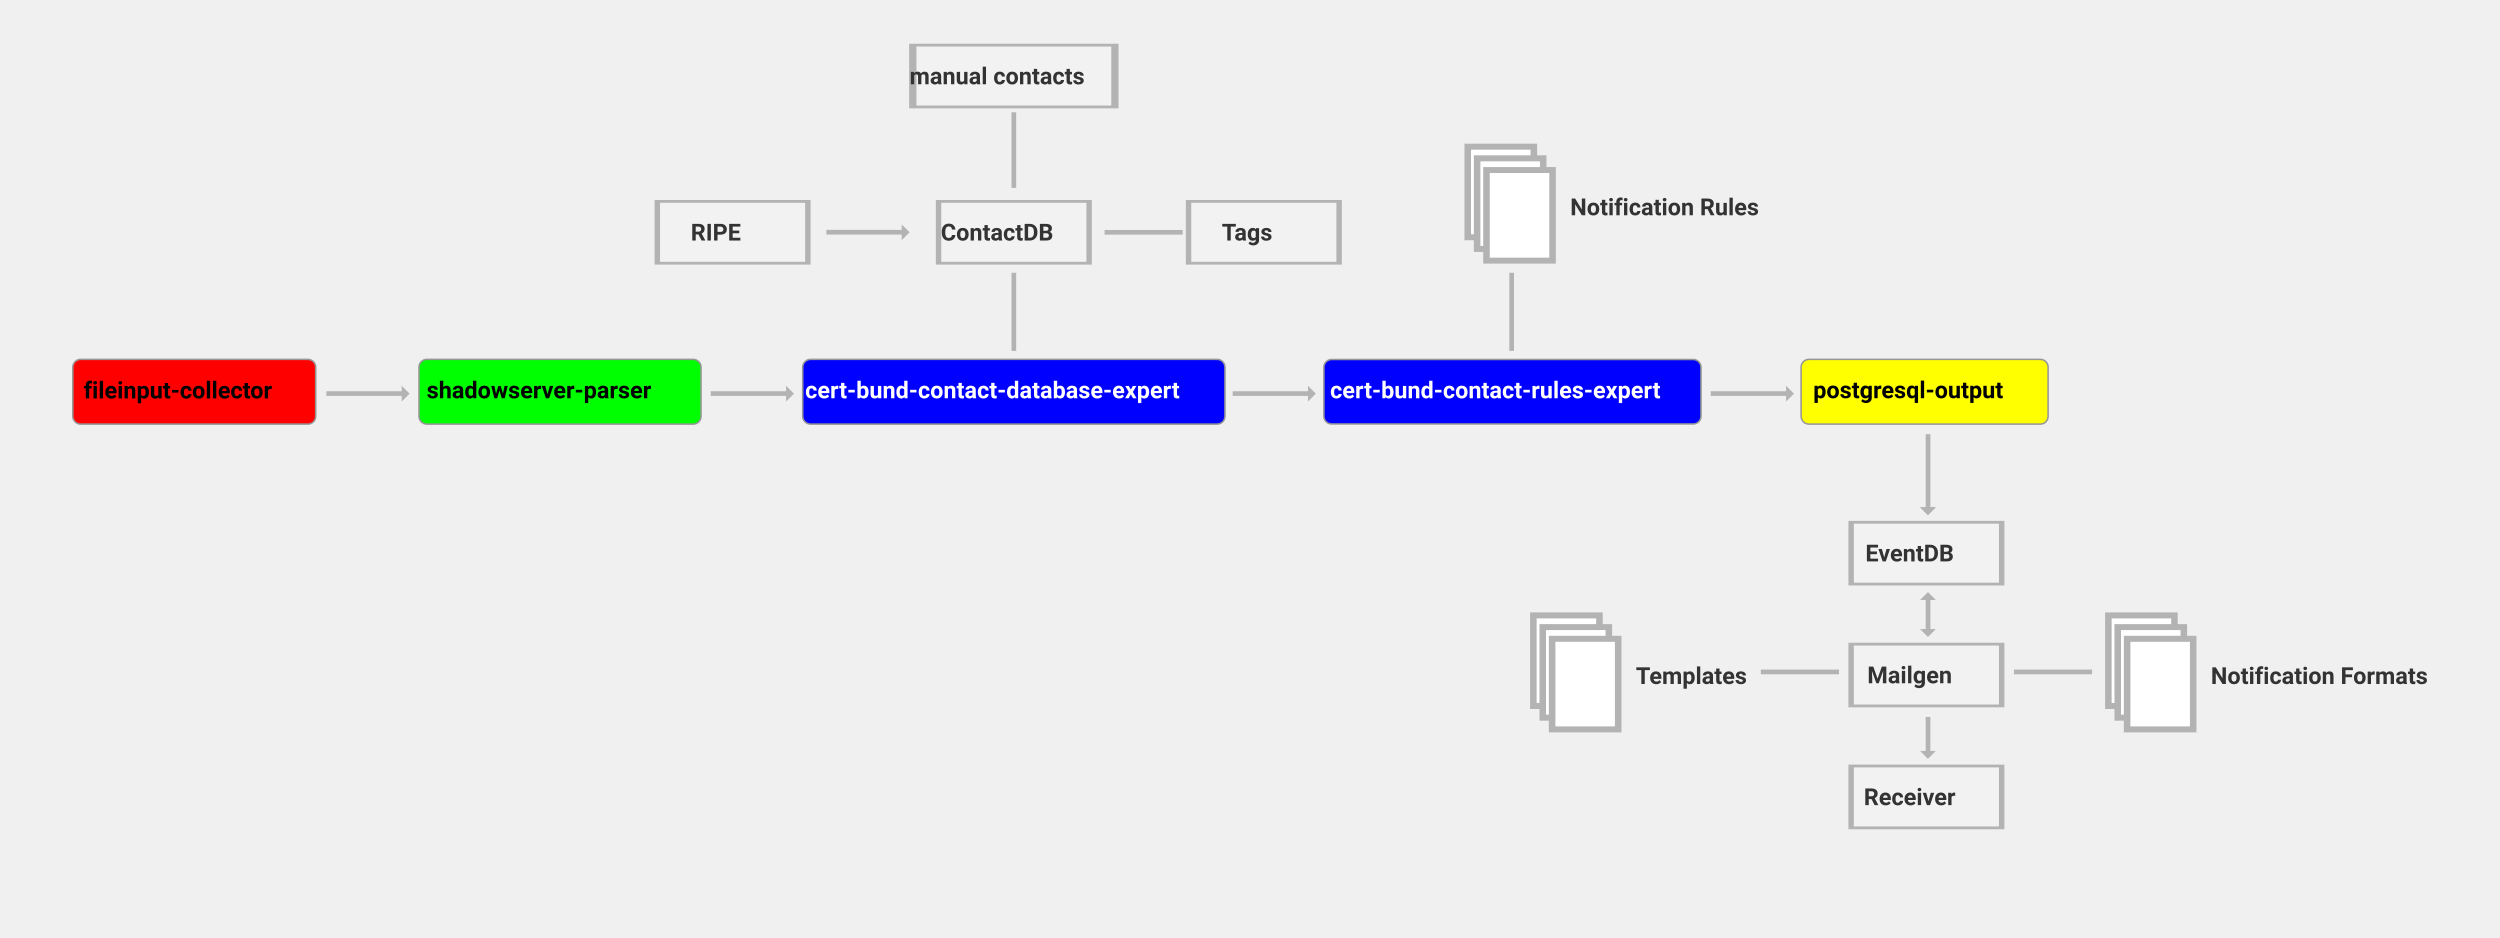
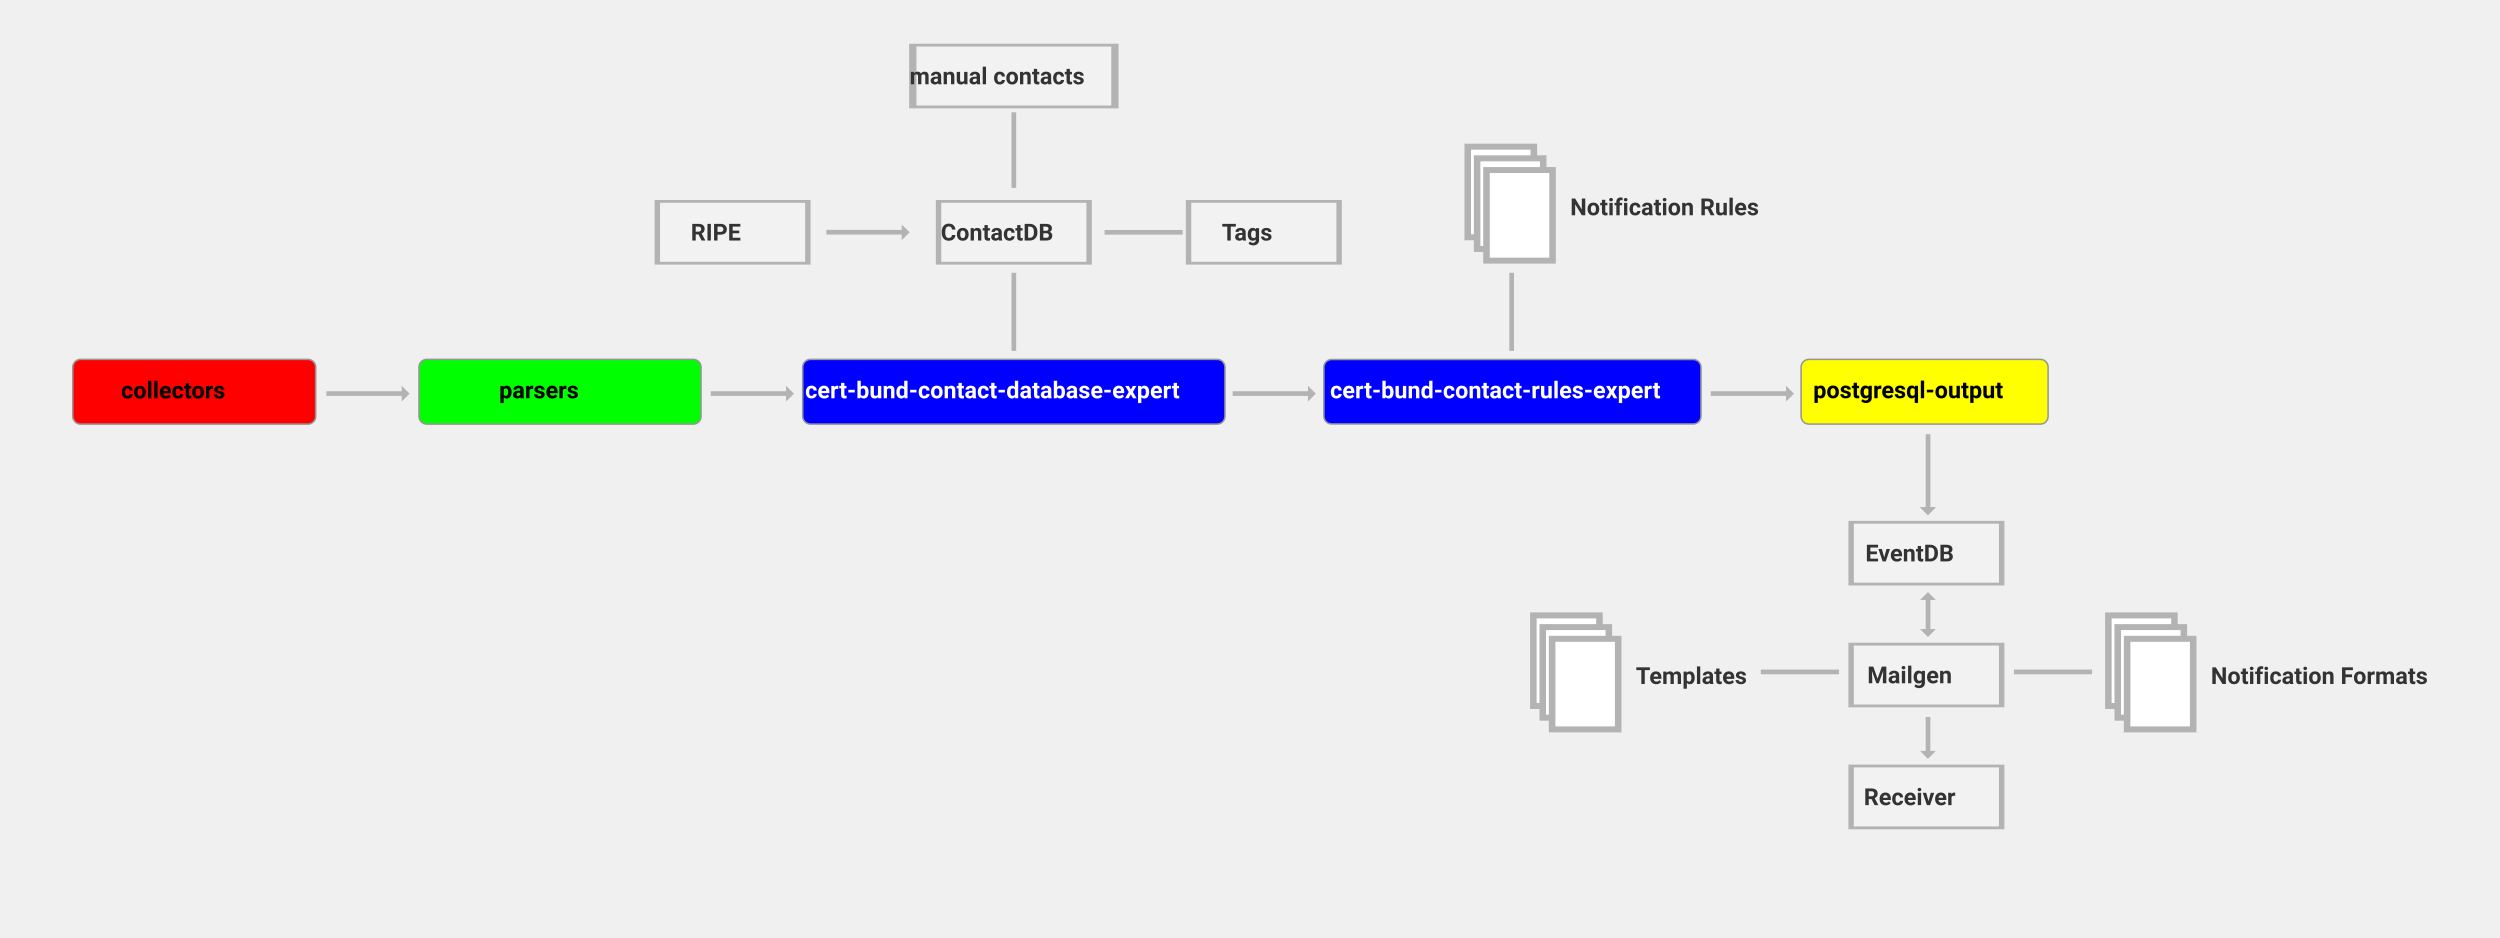
<svg xmlns="http://www.w3.org/2000/svg" width="1600" height="600" id="svg2" version="1.1">
  <defs id="defs4">
    <marker orient="auto" refY="0.0" refX="0.0" id="Arrow2Sstart" style="overflow:visible">
      <path id="path4066" style="fill-rule:evenodd;stroke-width:0.625;stroke-linejoin:round" d="M 8.719,4.034 L -2.207,0.016 L 8.719,-4.002 C 6.973,-1.63 6.983,1.616 8.719,4.034 z " transform="scale(0.3) translate(-2.3,0)" />
    </marker>
    <marker orient="auto" refY="0.0" refX="0.0" id="Arrow2Send" style="overflow:visible;">
      <path id="path4069" style="fill-rule:evenodd;stroke-width:0.625;stroke-linejoin:round;" d="M 8.719,4.034 L -2.207,0.016 L 8.719,-4.002 C 6.973,-1.63 6.983,1.616 8.719,4.034 z " transform="scale(0.3) rotate(180) translate(-2.3,0)" />
    </marker>
    <marker orient="auto" refY="0.0" refX="0.0" id="Arrow2Mend" style="overflow:visible;">
      <path id="path4063" style="fill-rule:evenodd;stroke-width:0.625;stroke-linejoin:round;" d="M 8.719,4.034 L -2.207,0.016 L 8.719,-4.002 C 6.973,-1.63 6.983,1.616 8.719,4.034 z " transform="scale(0.6) rotate(180) translate(0,0)" />
    </marker>
    <marker orient="auto" refY="0.0" refX="0.0" id="Arrow2Lend" style="overflow:visible;">
      <path id="path4057" style="fill-rule:evenodd;stroke-width:0.625;stroke-linejoin:round;" d="M 8.719,4.034 L -2.207,0.016 L 8.719,-4.002 C 6.973,-1.63 6.983,1.616 8.719,4.034 z " transform="scale(1.1) rotate(180) translate(1,0)" />
    </marker>
    <marker orient="auto" refY="0.0" refX="0.0" id="Arrow2Lstart" style="overflow:visible">
      <path id="path4054" style="fill-rule:evenodd;stroke-width:0.625;stroke-linejoin:round" d="M 8.719,4.034 L -2.207,0.016 L 8.719,-4.002 C 6.973,-1.63 6.983,1.616 8.719,4.034 z " transform="scale(1.1) translate(1,0)" />
    </marker>
    <marker orient="auto" refY="0.0" refX="0.0" id="Arrow1Send" style="overflow:visible;">
      <path id="path4051" d="M 0.0,0.0 L 5.0,-5.0 L -12.5,0.0 L 5.0,5.0 L 0.0,0.0 z " style="fill-rule:evenodd;stroke:#000000;stroke-width:1.0pt;" transform="scale(0.2) rotate(180) translate(6,0)" />
    </marker>
    <marker orient="auto" refY="0.0" refX="0.0" id="SquareM" style="overflow:visible">
      <path id="path4109" d="M -5.0,-5.0 L -5.0,5.0 L 5.0,5.0 L 5.0,-5.0 L -5.0,-5.0 z " style="fill-rule:evenodd;stroke:#000000;stroke-width:1.0pt" transform="scale(0.4)" />
    </marker>
    <marker orient="auto" refY="0.0" refX="0.0" id="Arrow2Mstart" style="overflow:visible">
      <path id="path4060" style="fill-rule:evenodd;stroke-width:0.625;stroke-linejoin:round" d="M 8.719,4.034 L -2.207,0.016 L 8.719,-4.002 C 6.973,-1.63 6.983,1.616 8.719,4.034 z " transform="scale(0.6) translate(0,0)" />
    </marker>
    <marker orient="auto" refY="0.0" refX="0.0" id="Arrow1Mstart" style="overflow:visible">
      <path id="path4042" d="M 0.0,0.0 L 5.0,-5.0 L -12.5,0.0 L 5.0,5.0 L 0.0,0.0 z " style="fill-rule:evenodd;stroke:#000000;stroke-width:1.0pt" transform="scale(0.4) translate(10,0)" />
    </marker>
    <marker orient="auto" refY="0.0" refX="0.0" id="Arrow1Lend" style="overflow:visible;">
      <path id="path4039" d="M 0.0,0.0 L 5.0,-5.0 L -12.5,0.0 L 5.0,5.0 L 0.0,0.0 z " style="fill-rule:evenodd;stroke:#000000;stroke-width:1.0pt;" transform="scale(0.8) rotate(180) translate(12.5,0)" />
    </marker>
  </defs>
  <g id="layer1" transform="translate(0,-452.3622)">
    <g id="g3142" transform="translate(-18.28571,-40)">
      <rect y="722.362" x="64.877" height="41.429" width="155.459" id="rect2985" style="fill:#ff0000;fill-opacity:1;stroke:#969696;stroke-opacity:1" ry="5" />
      <text id="text3023" y="747.343" x="142.578" style="font-style:normal;font-variant:normal;font-weight:bold;font-stretch:normal;line-height:0%;font-family:Roboto;-inkscape-font-specification:'Sans Bold';letter-spacing:0px;word-spacing:0px;fill:#000000;fill-opacity:1;stroke:none" xml:space="preserve">
-         <tspan style="font-weight:bold;font-size:15px;line-height:1.25;-inkscape-font-specification:'Roboto Bold';text-align:center;text-anchor:middle;fill:#000000" y="747.343" x="142.578" id="tspan3025">fileinput-collector</tspan>
+         <tspan style="font-weight:bold;font-size:15px;line-height:1.25;-inkscape-font-specification:'Roboto Bold';text-align:center;text-anchor:middle;fill:#000000" y="747.343" x="142.578" id="tspan3025">collectors</tspan>
+         <tspan style="font-weight:bold;font-size:15px;line-height:1.25;-inkscape-font-specification:'Roboto Bold';text-align:center;text-anchor:middle;fill:#000000" y="755.609" x="142.578" id="tspan1" />
      </text>
    </g>
    <g id="g3147" transform="translate(-79.14286,-40)">
      <g id="g3169" transform="translate(-5.050763,0)">
        <rect style="fill:#00ff00;fill-opacity:1;stroke:#969696;stroke-opacity:1" id="rect2985-7" width="180.51" height="41.429" x="352.352" y="722.362" ry="5" />
        <text xml:space="preserve" style="font-style:normal;font-variant:normal;font-weight:bold;font-stretch:normal;line-height:0%;font-family:Roboto;-inkscape-font-specification:'Sans Bold';letter-spacing:0px;word-spacing:0px;fill:#000000;fill-opacity:1;stroke:none" x="442.578" y="747.266" id="text3023-5">
-           <tspan id="tspan3025-3" x="442.578" y="747.266" style="font-weight:bold;font-size:15px;line-height:1.25;-inkscape-font-specification:'Roboto Bold';text-align:center;text-anchor:middle;fill:#000000">shadowserver-parser</tspan>
+           <tspan id="tspan3025-3" x="442.578" y="747.266" style="font-weight:bold;font-size:15px;line-height:1.25;-inkscape-font-specification:'Roboto Bold';text-align:center;text-anchor:middle;fill:#000000">parsers</tspan>
        </text>
      </g>
    </g>
    <g id="g3152" transform="translate(-74,-20)">
      <g id="g3187" transform="translate(0,-20)">
        <rect style="fill:#0000ff;fill-opacity:1;stroke:#969696;stroke-opacity:1" id="rect2985-7-5" width="270.25" height="41.429" x="587.735" y="722.362" ry="5" />
        <text xml:space="preserve" style="font-style:normal;font-variant:normal;font-weight:bold;font-stretch:normal;line-height:0%;font-family:Roboto;-inkscape-font-specification:'Sans Bold';letter-spacing:0px;word-spacing:0px;fill:#ffffff;fill-opacity:1;stroke:none" x="722.578" y="747.266" id="text3023-5-6">
          <tspan id="tspan3025-3-2" x="722.578" y="747.266" style="font-weight:bold;font-size:15px;line-height:1.25;-inkscape-font-specification:'Roboto Bold';text-align:center;text-anchor:middle;fill:#ffffff">cert-bund-contact-database-expert</tspan>
        </text>
      </g>
    </g>
    <g id="g3157" transform="translate(-55.14286,-40)">
      <rect y="722.448" x="902.439" height="41.256" width="241.347" id="rect2985-7-5-9" style="fill:#0000ff;fill-opacity:1;stroke:#969696;stroke-opacity:1" ry="4.914" />
      <text id="text3023-5-6-1" y="747.266" x="1022.578" style="font-style:normal;font-variant:normal;font-weight:bold;font-stretch:normal;line-height:0%;font-family:Roboto;-inkscape-font-specification:'Sans Bold';letter-spacing:0px;word-spacing:0px;fill:#ffffff;fill-opacity:1;stroke:none" xml:space="preserve">
        <tspan style="font-weight:bold;font-size:15px;line-height:1.25;-inkscape-font-specification:'Roboto Bold';text-align:center;text-anchor:middle;fill:#ffffff" y="747.266" x="1022.578" id="tspan3025-3-2-2">cert-bund-contact-rules-expert</tspan>
      </text>
    </g>
    <g id="g3162" transform="translate(-130.8571,-40)">
      <rect y="722.362" x="1283.571" height="41.429" width="158.071" id="rect2985-7-5-9-7" style="fill:#ffff00;fill-opacity:1;stroke:#969696;stroke-opacity:1" ry="5" />
      <text id="text3023-5-6-1-0" y="747.193" x="1362.578" style="font-style:normal;font-variant:normal;font-weight:bold;font-stretch:normal;line-height:0%;font-family:Roboto;-inkscape-font-specification:'Sans Bold';letter-spacing:0px;word-spacing:0px;fill:#000000;fill-opacity:1;stroke:none" xml:space="preserve">
        <tspan style="font-weight:bold;font-size:15px;line-height:1.25;-inkscape-font-specification:'Roboto Bold';text-align:center;text-anchor:middle;fill:#000000" y="747.193" x="1362.578" id="tspan3025-3-2-2-9">postgresql-output</tspan>
      </text>
    </g>
    <g id="g3198" transform="translate(-286.0356,-225.363)">
      <rect y="928.113" x="494.934" height="3" width="50" id="rect3194" style="fill:#b3b3b3;fill-opacity:1;stroke:none" />
      <path transform="matrix(0.3687183,0,0,0.6355945,341.0681,654.2485)" d="m 561.701,433.325 -6.86,3.961 -6.86,3.961 0,-7.922 0,-7.922 6.86,3.961 z" id="path3196" style="fill:#b3b3b3;fill-opacity:1;stroke:none" />
    </g>
    <g id="g3198-2" transform="translate(-40.03561,-225.363)">
      <rect y="928.113" x="494.934" height="3" width="50" id="rect3194-6" style="fill:#b3b3b3;fill-opacity:1;stroke:none" />
      <path transform="matrix(0.3687183,0,0,0.6355945,341.0681,654.2485)" d="m 561.701,433.325 -6.86,3.961 -6.86,3.961 0,-7.922 0,-7.922 6.86,3.961 z" id="path3196-1" style="fill:#b3b3b3;fill-opacity:1;stroke:none" />
    </g>
    <g id="g3198-2-8" transform="translate(293.9644,-225.363)">
      <rect y="928.113" x="494.934" height="3" width="50" id="rect3194-6-7" style="fill:#b3b3b3;fill-opacity:1;stroke:none" />
      <path transform="matrix(0.3687183,0,0,0.6355945,341.0681,654.2485)" d="m 561.701,433.325 -6.86,3.961 -6.86,3.961 0,-7.922 0,-7.922 6.86,3.961 z" id="path3196-1-9" style="fill:#b3b3b3;fill-opacity:1;stroke:none" />
    </g>
    <g id="g3198-2-8-2" transform="translate(599.9644,-225.363)">
      <rect y="928.113" x="494.934" height="3" width="50" id="rect3194-6-7-0" style="fill:#b3b3b3;fill-opacity:1;stroke:none" />
      <path transform="matrix(0.3687183,0,0,0.6355945,341.0681,654.2485)" d="m 561.701,433.325 -6.86,3.961 -6.86,3.961 0,-7.922 0,-7.922 6.86,3.961 z" id="path3196-1-9-2" style="fill:#b3b3b3;fill-opacity:1;stroke:none" />
      <path transform="matrix(0,0.3687183,-0.6355945,0,909.3397,800.2879)" d="m 561.701,433.325 -6.86,3.961 -6.86,3.961 0,-7.922 0,-7.922 6.86,3.961 z" id="path3196-1-9-2-3" style="fill:#b3b3b3;fill-opacity:1;stroke:none" />
    </g>
    <rect y="965.966" x="-676.926" height="3" width="50" id="rect3194-6-7-0-7" style="fill:#b3b3b3;fill-opacity:1;stroke:none" transform="rotate(-90)" />
    <g id="g4163" transform="rotate(-90,616.9377,584.156)">
      <g transform="matrix(0.7379252,0,0,0.8073555,162.9433,154.921)" style="fill:#ffffff;fill-opacity:1;stroke:#b3b3b3;stroke-width:5.182;stroke-miterlimit:4;stroke-dasharray:none;stroke-opacity:1" id="g4097-9-2" />
      <g transform="matrix(0.7379252,0,0,0.8073555,155.4593,160.921)" style="fill:#ffffff;fill-opacity:1;stroke:#b3b3b3;stroke-width:5.182;stroke-miterlimit:4;stroke-dasharray:none;stroke-opacity:1" id="g4097-9" />
      <g transform="matrix(0.7379252,0,0,0.8073555,147.9753,166.921)" style="fill:#ffffff;fill-opacity:1;stroke:#b3b3b3;stroke-width:5.182;stroke-miterlimit:4;stroke-dasharray:none;stroke-opacity:1" id="g4097">
        <g id="g4179">
          <text id="text4171" y="630.118" x="1060.082" style="font-style:normal;font-variant:normal;font-weight:bold;font-stretch:normal;line-height:0%;font-family:Roboto;-inkscape-font-specification:'Sans Bold';letter-spacing:0px;word-spacing:0px;fill:#000000;fill-opacity:1;stroke:none" xml:space="preserve" transform="matrix(0,1.238612,-1.355151,0,1481.341,-315.6548)">
            <tspan style="font-weight:bold;font-size:15px;line-height:1.25;-inkscape-font-specification:'Roboto Bold';fill:#333333" y="630.118" x="1060.082" id="tspan4173">Notification Rules</tspan>
          </text>
          <rect transform="rotate(90,17.57364,2.710298)" y="-666.641" x="931.004" height="78.571" width="52.381" id="rect3327-2-8" style="fill:#ffffff;fill-opacity:1;stroke:#b3b3b3;stroke-width:5.182;stroke-miterlimit:4;stroke-dasharray:none;stroke-opacity:1" />
          <rect transform="rotate(90,8.786824,1.355151)" y="-666.641" x="931.004" height="78.571" width="52.381" id="rect3327-2" style="fill:#ffffff;fill-opacity:1;stroke:#b3b3b3;stroke-width:5.182;stroke-miterlimit:4;stroke-dasharray:none;stroke-opacity:1" />
          <rect transform="rotate(90)" y="-666.641" x="931.004" height="78.571" width="52.381" id="rect3327" style="fill:#ffffff;fill-opacity:1;stroke:#b3b3b3;stroke-width:5.182;stroke-miterlimit:4;stroke-dasharray:none;stroke-opacity:1" />
        </g>
      </g>
    </g>
    <g id="g4163-7" transform="rotate(-90,787.9377,713.156)">
      <g transform="matrix(0.7379252,0,0,0.8073555,162.9433,154.921)" style="fill:#ffffff;fill-opacity:1;stroke:#b3b3b3;stroke-width:5.182;stroke-miterlimit:4;stroke-dasharray:none;stroke-opacity:1" id="g4097-9-2-6" />
      <g transform="matrix(0.7379252,0,0,0.8073555,155.4593,160.921)" style="fill:#ffffff;fill-opacity:1;stroke:#b3b3b3;stroke-width:5.182;stroke-miterlimit:4;stroke-dasharray:none;stroke-opacity:1" id="g4097-9-5" />
      <g transform="matrix(0.7379252,0,0,0.8073555,147.9753,166.921)" style="fill:#ffffff;fill-opacity:1;stroke:#b3b3b3;stroke-width:5.182;stroke-miterlimit:4;stroke-dasharray:none;stroke-opacity:1" id="g4097-6">
        <g id="g4179-9">
          <text id="text4171-3" y="630.118" x="1060.082" style="font-style:normal;font-variant:normal;font-weight:bold;font-stretch:normal;line-height:0%;font-family:Roboto;-inkscape-font-specification:'Sans Bold';letter-spacing:0px;word-spacing:0px;fill:#000000;fill-opacity:1;stroke:none" xml:space="preserve" transform="matrix(0,1.238612,-1.355151,0,1481.341,-315.6548)">
            <tspan style="font-weight:bold;font-size:15px;line-height:1.25;-inkscape-font-specification:'Roboto Bold';fill:#333333" y="630.118" x="1060.082" id="tspan4173-7">Templates</tspan>
          </text>
          <rect transform="rotate(90,17.57364,2.710298)" y="-666.641" x="931.004" height="78.571" width="52.381" id="rect3327-2-8-4" style="fill:#ffffff;fill-opacity:1;stroke:#b3b3b3;stroke-width:5.182;stroke-miterlimit:4;stroke-dasharray:none;stroke-opacity:1" />
          <rect transform="rotate(90,8.786824,1.355151)" y="-666.641" x="931.004" height="78.571" width="52.381" id="rect3327-2-5" style="fill:#ffffff;fill-opacity:1;stroke:#b3b3b3;stroke-width:5.182;stroke-miterlimit:4;stroke-dasharray:none;stroke-opacity:1" />
          <rect transform="rotate(90)" y="-666.641" x="931.004" height="78.571" width="52.381" id="rect3327-25" style="fill:#ffffff;fill-opacity:1;stroke:#b3b3b3;stroke-width:5.182;stroke-miterlimit:4;stroke-dasharray:none;stroke-opacity:1" />
        </g>
      </g>
    </g>
    <g id="g4163-7-4" transform="rotate(-90,971.9377,529.156)">
      <g transform="matrix(0.7379252,0,0,0.8073555,162.9433,154.921)" style="fill:#ffffff;fill-opacity:1;stroke:#b3b3b3;stroke-width:5.182;stroke-miterlimit:4;stroke-dasharray:none;stroke-opacity:1" id="g4097-9-2-6-7" />
      <g transform="matrix(0.7379252,0,0,0.8073555,155.4593,160.921)" style="fill:#ffffff;fill-opacity:1;stroke:#b3b3b3;stroke-width:5.182;stroke-miterlimit:4;stroke-dasharray:none;stroke-opacity:1" id="g4097-9-5-4" />
      <g transform="matrix(0.7379252,0,0,0.8073555,147.9753,166.921)" style="fill:#ffffff;fill-opacity:1;stroke:#b3b3b3;stroke-width:5.182;stroke-miterlimit:4;stroke-dasharray:none;stroke-opacity:1" id="g4097-6-4">
        <g id="g4179-9-3">
          <text id="text4171-3-0" y="630.118" x="1060.082" style="font-style:normal;font-variant:normal;font-weight:bold;font-stretch:normal;line-height:0%;font-family:Roboto;-inkscape-font-specification:'Sans Bold';letter-spacing:0px;word-spacing:0px;fill:#000000;fill-opacity:1;stroke:none" xml:space="preserve" transform="matrix(0,1.238612,-1.355151,0,1481.341,-315.6548)">
            <tspan style="font-weight:bold;font-size:15px;line-height:1.25;-inkscape-font-specification:'Roboto Bold';fill:#333333" y="630.118" x="1060.082" id="tspan4173-7-7">Notification Formats</tspan>
          </text>
          <rect transform="rotate(90,17.57364,2.710298)" y="-666.641" x="931.004" height="78.571" width="52.381" id="rect3327-2-8-4-8" style="fill:#ffffff;fill-opacity:1;stroke:#b3b3b3;stroke-width:5.182;stroke-miterlimit:4;stroke-dasharray:none;stroke-opacity:1" />
          <rect transform="rotate(90,8.786824,1.355151)" y="-666.641" x="931.004" height="78.571" width="52.381" id="rect3327-2-5-6" style="fill:#ffffff;fill-opacity:1;stroke:#b3b3b3;stroke-width:5.182;stroke-miterlimit:4;stroke-dasharray:none;stroke-opacity:1" />
          <rect transform="rotate(90)" y="-666.641" x="931.004" height="78.571" width="52.381" id="rect3327-25-8" style="fill:#ffffff;fill-opacity:1;stroke:#b3b3b3;stroke-width:5.182;stroke-miterlimit:4;stroke-dasharray:none;stroke-opacity:1" />
        </g>
      </g>
    </g>
    <rect y="647.36" x="-676.926" height="3" width="50" id="rect1" style="fill:#b3b3b3;fill-opacity:1;stroke:none" transform="rotate(-90)" />
    <rect y="-1235.432" x="730.219" height="3" width="48.393" id="rect3194-6-7-0-7-6" style="fill:#b3b3b3;fill-opacity:1;stroke:none" transform="rotate(90)" />
    <g id="g4241" transform="rotate(90,964.13,1199.415)">
      <g transform="matrix(0.935402,0,0,1.805178,9.015003,-758.4902)" id="g4163-1">
        <g id="g4097-9-2-2" style="fill:#ffffff;fill-opacity:1;stroke:#b3b3b3;stroke-width:5.182;stroke-miterlimit:4;stroke-dasharray:none;stroke-opacity:1" transform="matrix(0.7379252,0,0,0.8073555,162.9433,154.921)" />
        <g id="g4097-9-9" style="fill:#ffffff;fill-opacity:1;stroke:#b3b3b3;stroke-width:5.182;stroke-miterlimit:4;stroke-dasharray:none;stroke-opacity:1" transform="matrix(0.7379252,0,0,0.8073555,155.4593,160.921)" />
        <g id="g4097-3" style="fill:#ffffff;fill-opacity:1;stroke:#b3b3b3;stroke-width:5.182;stroke-miterlimit:4;stroke-dasharray:none;stroke-opacity:1" transform="matrix(0.7379252,0,0,0.7432413,147.9753,227.9732)">
          <g id="g4179-1">
            <rect style="fill:#f2f2f2;fill-opacity:1;stroke:#b3b3b3;stroke-width:2.591;stroke-miterlimit:4;stroke-dasharray:none;stroke-opacity:1" id="rect3327-5" width="57.309" height="71.814" x="-642.458" y="-988.148" transform="scale(-1)" />
          </g>
        </g>
      </g>
      <text transform="rotate(-90)" id="text4237" y="576.372" x="-930.906" style="font-style:normal;font-variant:normal;font-weight:bold;font-stretch:normal;line-height:0%;font-family:Roboto;-inkscape-font-specification:'Sans Bold';letter-spacing:0px;word-spacing:0px;fill:#000000;fill-opacity:1;stroke:none" xml:space="preserve">
        <tspan style="font-weight:bold;font-size:15px;line-height:1.25;-inkscape-font-specification:'Roboto Bold';text-align:center;text-anchor:middle;fill:#333333" y="576.372" x="-930.906" id="tspan4239">EventDB</tspan>
      </text>
    </g>
    <rect y="-883.899" x="-1338.932" height="3" width="50" id="rect3194-6-7-0-7-6-0" style="fill:#b3b3b3;fill-opacity:1;stroke:none" transform="scale(-1)" />
    <rect y="-1235.432" x="833.219" height="3" width="25" id="rect3194-6-7-0-7-6-5" style="fill:#b3b3b3;fill-opacity:1;stroke:none" transform="rotate(90)" />
    <rect y="-883.899" x="-1176.932" height="3" width="50" id="rect3194-6-7-0-7-6-0-4" style="fill:#b3b3b3;fill-opacity:1;stroke:none" transform="scale(-1)" />
    <rect y="-1235.431" x="911.219" height="3" width="25" id="rect3194-6-7-0-7-6-5-8" style="fill:#b3b3b3;fill-opacity:1;stroke:none" transform="rotate(90)" />
    <g transform="rotate(90,925.13,1238.415)" id="g4241-9">
      <g transform="matrix(0.935402,0,0,1.805178,9.015003,-758.4902)" id="g4163-1-2">
        <g id="g4097-9-2-2-6" style="fill:#ffffff;fill-opacity:1;stroke:#b3b3b3;stroke-width:5.182;stroke-miterlimit:4;stroke-dasharray:none;stroke-opacity:1" transform="matrix(0.7379252,0,0,0.8073555,162.9433,154.921)" />
        <g id="g4097-9-9-6" style="fill:#ffffff;fill-opacity:1;stroke:#b3b3b3;stroke-width:5.182;stroke-miterlimit:4;stroke-dasharray:none;stroke-opacity:1" transform="matrix(0.7379252,0,0,0.8073555,155.4593,160.921)" />
        <g id="g4097-3-4" style="fill:#ffffff;fill-opacity:1;stroke:#b3b3b3;stroke-width:5.182;stroke-miterlimit:4;stroke-dasharray:none;stroke-opacity:1" transform="matrix(0.7379252,0,0,0.7432413,147.9753,227.9732)">
          <g id="g4179-1-9">
            <rect style="fill:#f2f2f2;fill-opacity:1;stroke:#b3b3b3;stroke-width:2.591;stroke-miterlimit:4;stroke-dasharray:none;stroke-opacity:1" id="rect3327-5-5" width="57.309" height="71.814" x="-642.458" y="-988.148" transform="scale(-1)" />
          </g>
        </g>
      </g>
      <text transform="rotate(-90)" id="text4237-0" y="576.372" x="-930.906" style="font-style:normal;font-variant:normal;font-weight:bold;font-stretch:normal;line-height:0%;font-family:Roboto;-inkscape-font-specification:'Sans Bold';letter-spacing:0px;word-spacing:0px;fill:#000000;fill-opacity:1;stroke:none" xml:space="preserve">
        <tspan style="font-weight:bold;font-size:15px;line-height:1.25;-inkscape-font-specification:'Roboto Bold';text-align:center;text-anchor:middle;fill:#333333" y="576.372" x="-930.906" id="tspan4239-4">Mailgen</tspan>
      </text>
    </g>
    <g transform="rotate(90,858.13,1289.415)" id="g4241-9-8">
      <g transform="matrix(0.935402,0,0,1.805178,-30.985,-774.4902)" id="g4163-1-2-7">
        <g id="g4097-9-2-2-6-1" style="fill:#ffffff;fill-opacity:1;stroke:#b3b3b3;stroke-width:5.182;stroke-miterlimit:4;stroke-dasharray:none;stroke-opacity:1" transform="matrix(0.7379252,0,0,0.8073555,162.9433,154.921)" />
        <g id="g4097-9-9-6-7" style="fill:#ffffff;fill-opacity:1;stroke:#b3b3b3;stroke-width:5.182;stroke-miterlimit:4;stroke-dasharray:none;stroke-opacity:1" transform="matrix(0.7379252,0,0,0.8073555,155.4593,160.921)" />
        <g id="g4097-3-4-2" style="fill:#ffffff;fill-opacity:1;stroke:#b3b3b3;stroke-width:5.182;stroke-miterlimit:4;stroke-dasharray:none;stroke-opacity:1" transform="matrix(0.7379252,0,0,0.7432413,147.9753,227.9732)">
          <g id="g4179-1-9-7">
            <rect style="fill:#f2f2f2;fill-opacity:1;stroke:#b3b3b3;stroke-width:2.591;stroke-miterlimit:4;stroke-dasharray:none;stroke-opacity:1" id="rect3327-5-5-2" width="57.309" height="71.814" x="-642.458" y="-988.148" transform="scale(-1)" />
          </g>
        </g>
      </g>
      <text transform="rotate(-90)" id="text4237-0-2" y="536.372" x="-914.906" style="font-style:normal;font-variant:normal;font-weight:bold;font-stretch:normal;line-height:0%;font-family:Roboto;-inkscape-font-specification:'Sans Bold';letter-spacing:0px;word-spacing:0px;fill:#000000;fill-opacity:1;stroke:none" xml:space="preserve">
        <tspan style="font-weight:bold;font-size:15px;line-height:1.25;-inkscape-font-specification:'Roboto Bold';text-align:center;text-anchor:middle;fill:#333333" y="536.372" x="-914.906" id="tspan4239-4-6">Receiver</tspan>
      </text>
    </g>
    <g id="g4241-3" transform="rotate(90,774.7919,804.7142)">
      <g transform="matrix(0.935402,0,0,1.805178,9.015003,-758.4902)" id="g4163-1-6">
        <g id="g4097-9-2-2-7" style="fill:#ffffff;fill-opacity:1;stroke:#b3b3b3;stroke-width:5.182;stroke-miterlimit:4;stroke-dasharray:none;stroke-opacity:1" transform="matrix(0.7379252,0,0,0.8073555,162.9433,154.921)" />
        <g id="g4097-9-9-5" style="fill:#ffffff;fill-opacity:1;stroke:#b3b3b3;stroke-width:5.182;stroke-miterlimit:4;stroke-dasharray:none;stroke-opacity:1" transform="matrix(0.7379252,0,0,0.8073555,155.4593,160.921)" />
        <g id="g4097-3-3" style="fill:#ffffff;fill-opacity:1;stroke:#b3b3b3;stroke-width:5.182;stroke-miterlimit:4;stroke-dasharray:none;stroke-opacity:1" transform="matrix(0.7379252,0,0,0.7432413,147.9753,227.9732)">
          <g id="g4179-1-5">
            <rect style="fill:#f2f2f2;fill-opacity:1;stroke:#b3b3b3;stroke-width:2.591;stroke-miterlimit:4;stroke-dasharray:none;stroke-opacity:1" id="rect3327-5-6" width="57.309" height="71.814" x="-642.458" y="-988.148" transform="scale(-1)" />
          </g>
        </g>
      </g>
      <text transform="rotate(-90)" id="text4237-2" y="576.372" x="-930.906" style="font-style:normal;font-variant:normal;font-weight:bold;font-stretch:normal;line-height:0%;font-family:Roboto;-inkscape-font-specification:'Sans Bold';letter-spacing:0px;word-spacing:0px;fill:#000000;fill-opacity:1;stroke:none" xml:space="preserve">
        <tspan style="font-weight:bold;font-size:15px;line-height:1.25;-inkscape-font-specification:'Roboto Bold';text-align:center;text-anchor:middle;fill:#333333" y="576.372" x="-930.906" id="tspan4239-9">ContactDB</tspan>
      </text>
    </g>
    <path transform="matrix(0,0.3687183,-0.6355945,0,1509.304,574.9249)" d="m 561.701,433.325 -6.86,3.961 -6.86,3.961 0,-7.922 0,-7.922 6.86,3.961 z" id="path3196-1-9-2-3-6" style="fill:#b3b3b3;fill-opacity:1;stroke:none" />
    <path transform="matrix(0,0.3687183,-0.6355945,0,1509.304,652.9249)" d="m 561.701,433.325 -6.86,3.961 -6.86,3.961 0,-7.922 0,-7.922 6.86,3.961 z" id="path3196-1-9-2-3-6-7" style="fill:#b3b3b3;fill-opacity:1;stroke:none" />
    <path transform="matrix(0,-0.3687183,0.6355945,0,958.4662,1038.398)" d="m 561.701,433.325 -6.86,3.961 -6.86,3.961 0,-7.922 0,-7.922 6.86,3.961 z" id="path3196-1-9-2-3-6-7-5" style="fill:#b3b3b3;fill-opacity:1;stroke:none" />
    <path transform="matrix(0,0.3687183,-0.6355945,0,1509.304,730.9249)" d="m 561.701,433.325 -6.86,3.961 -6.86,3.961 0,-7.922 0,-7.922 6.86,3.961 z" id="path3196-1-9-2-3-6-7-3" style="fill:#b3b3b3;fill-opacity:1;stroke:none" />
    <g id="g2" transform="translate(33.96439,-328.6318)">
      <rect y="928.113" x="494.934" height="3" width="50" id="rect2" style="fill:#b3b3b3;fill-opacity:1;stroke:none" />
      <path transform="matrix(0.3687183,0,0,0.6355945,341.0681,654.2485)" d="m 561.701,433.325 -6.86,3.961 -6.86,3.961 0,-7.922 0,-7.922 6.86,3.961 z" id="path2" style="fill:#b3b3b3;fill-opacity:1;stroke:none" />
    </g>
    <g id="g8" transform="rotate(90,684.7919,714.7142)">
      <g transform="matrix(0.935402,0,0,1.805178,9.015003,-758.4902)" id="g7">
        <g id="g3" style="fill:#ffffff;fill-opacity:1;stroke:#b3b3b3;stroke-width:5.182;stroke-miterlimit:4;stroke-dasharray:none;stroke-opacity:1" transform="matrix(0.7379252,0,0,0.8073555,162.9433,154.921)" />
        <g id="g4" style="fill:#ffffff;fill-opacity:1;stroke:#b3b3b3;stroke-width:5.182;stroke-miterlimit:4;stroke-dasharray:none;stroke-opacity:1" transform="matrix(0.7379252,0,0,0.8073555,155.4593,160.921)" />
        <g id="g6" style="fill:#ffffff;fill-opacity:1;stroke:#b3b3b3;stroke-width:5.182;stroke-miterlimit:4;stroke-dasharray:none;stroke-opacity:1" transform="matrix(0.7379252,0,0,0.7432413,147.9753,227.9732)">
          <g id="g5">
            <rect style="fill:#f2f2f2;fill-opacity:1;stroke:#b3b3b3;stroke-width:2.591;stroke-miterlimit:4;stroke-dasharray:none;stroke-opacity:1" id="rect4" width="57.309" height="71.814" x="-642.458" y="-988.148" transform="scale(-1)" />
          </g>
        </g>
      </g>
      <text transform="rotate(-90)" id="text7" y="576.372" x="-930.906" style="font-style:normal;font-variant:normal;font-weight:bold;font-stretch:normal;line-height:0%;font-family:Roboto;-inkscape-font-specification:'Sans Bold';letter-spacing:0px;word-spacing:0px;fill:#000000;fill-opacity:1;stroke:none" xml:space="preserve">
        <tspan style="font-weight:bold;font-size:15px;line-height:1.25;-inkscape-font-specification:'Roboto Bold';text-align:center;text-anchor:middle;fill:#333333" y="576.372" x="-930.906" id="tspan7">RIPE</tspan>
      </text>
    </g>
    <rect y="-650.36" x="524.219" height="3" width="48.393" id="rect8" style="fill:#b3b3b3;fill-opacity:1;stroke:none" transform="rotate(90)" />
    <g id="g14" transform="rotate(90,824.7919,754.7142)">
      <g transform="matrix(0.935402,0,0,2.423425,9.015003,-1336.995)" id="g13">
        <g id="g9" style="fill:#ffffff;fill-opacity:1;stroke:#b3b3b3;stroke-width:5.182;stroke-miterlimit:4;stroke-dasharray:none;stroke-opacity:1" transform="matrix(0.7379252,0,0,0.8073555,162.9433,154.921)" />
        <g id="g10" style="fill:#ffffff;fill-opacity:1;stroke:#b3b3b3;stroke-width:5.182;stroke-miterlimit:4;stroke-dasharray:none;stroke-opacity:1" transform="matrix(0.7379252,0,0,0.8073555,155.4593,160.921)" />
        <g id="g12" style="fill:#ffffff;fill-opacity:1;stroke:#b3b3b3;stroke-width:5.182;stroke-miterlimit:4;stroke-dasharray:none;stroke-opacity:1" transform="matrix(0.7379252,0,0,0.7432413,147.9753,227.9732)">
          <g id="g11">
            <rect style="fill:#f2f2f2;fill-opacity:1;stroke:#b3b3b3;stroke-width:2.591;stroke-miterlimit:4;stroke-dasharray:none;stroke-opacity:1" id="rect10" width="57.309" height="71.814" x="-642.458" y="-988.148" transform="scale(-1)" />
          </g>
        </g>
      </g>
      <text transform="rotate(-90)" id="text13" y="576.372" x="-930.906" style="font-style:normal;font-variant:normal;font-weight:bold;font-stretch:normal;line-height:0%;font-family:Roboto;-inkscape-font-specification:'Sans Bold';letter-spacing:0px;word-spacing:0px;fill:#000000;fill-opacity:1;stroke:none" xml:space="preserve">
        <tspan style="font-weight:bold;font-size:15px;line-height:1.25;-inkscape-font-specification:'Roboto Bold';text-align:center;text-anchor:middle;fill:#333333" y="576.372" x="-930.906" id="tspan13">manual contacts</tspan>
      </text>
    </g>
    <g id="g20" transform="rotate(90,854.7919,884.7142)">
      <g transform="matrix(0.935402,0,0,1.805178,9.015003,-758.4902)" id="g19">
        <g id="g15" style="fill:#ffffff;fill-opacity:1;stroke:#b3b3b3;stroke-width:5.182;stroke-miterlimit:4;stroke-dasharray:none;stroke-opacity:1" transform="matrix(0.7379252,0,0,0.8073555,162.9433,154.921)" />
        <g id="g16" style="fill:#ffffff;fill-opacity:1;stroke:#b3b3b3;stroke-width:5.182;stroke-miterlimit:4;stroke-dasharray:none;stroke-opacity:1" transform="matrix(0.7379252,0,0,0.8073555,155.4593,160.921)" />
        <g id="g18" style="fill:#ffffff;fill-opacity:1;stroke:#b3b3b3;stroke-width:5.182;stroke-miterlimit:4;stroke-dasharray:none;stroke-opacity:1" transform="matrix(0.7379252,0,0,0.7432413,147.9753,227.9732)">
          <g id="g17">
            <rect style="fill:#f2f2f2;fill-opacity:1;stroke:#b3b3b3;stroke-width:2.591;stroke-miterlimit:4;stroke-dasharray:none;stroke-opacity:1" id="rect16" width="57.309" height="71.814" x="-642.458" y="-988.148" transform="scale(-1)" />
          </g>
        </g>
      </g>
      <text transform="rotate(-90)" id="text19" y="576.372" x="-930.906" style="font-style:normal;font-variant:normal;font-weight:bold;font-stretch:normal;line-height:0%;font-family:Roboto;-inkscape-font-specification:'Sans Bold';letter-spacing:0px;word-spacing:0px;fill:#000000;fill-opacity:1;stroke:none" xml:space="preserve">
        <tspan style="font-weight:bold;font-size:15px;line-height:1.25;-inkscape-font-specification:'Roboto Bold';text-align:center;text-anchor:middle;fill:#333333" y="576.372" x="-930.906" id="tspan19">Tags</tspan>
      </text>
    </g>
    <rect y="-602.536" x="-756.932" height="3" width="50" id="rect20" style="fill:#b3b3b3;fill-opacity:1;stroke:none" transform="scale(-1)" />
  </g>
</svg>
